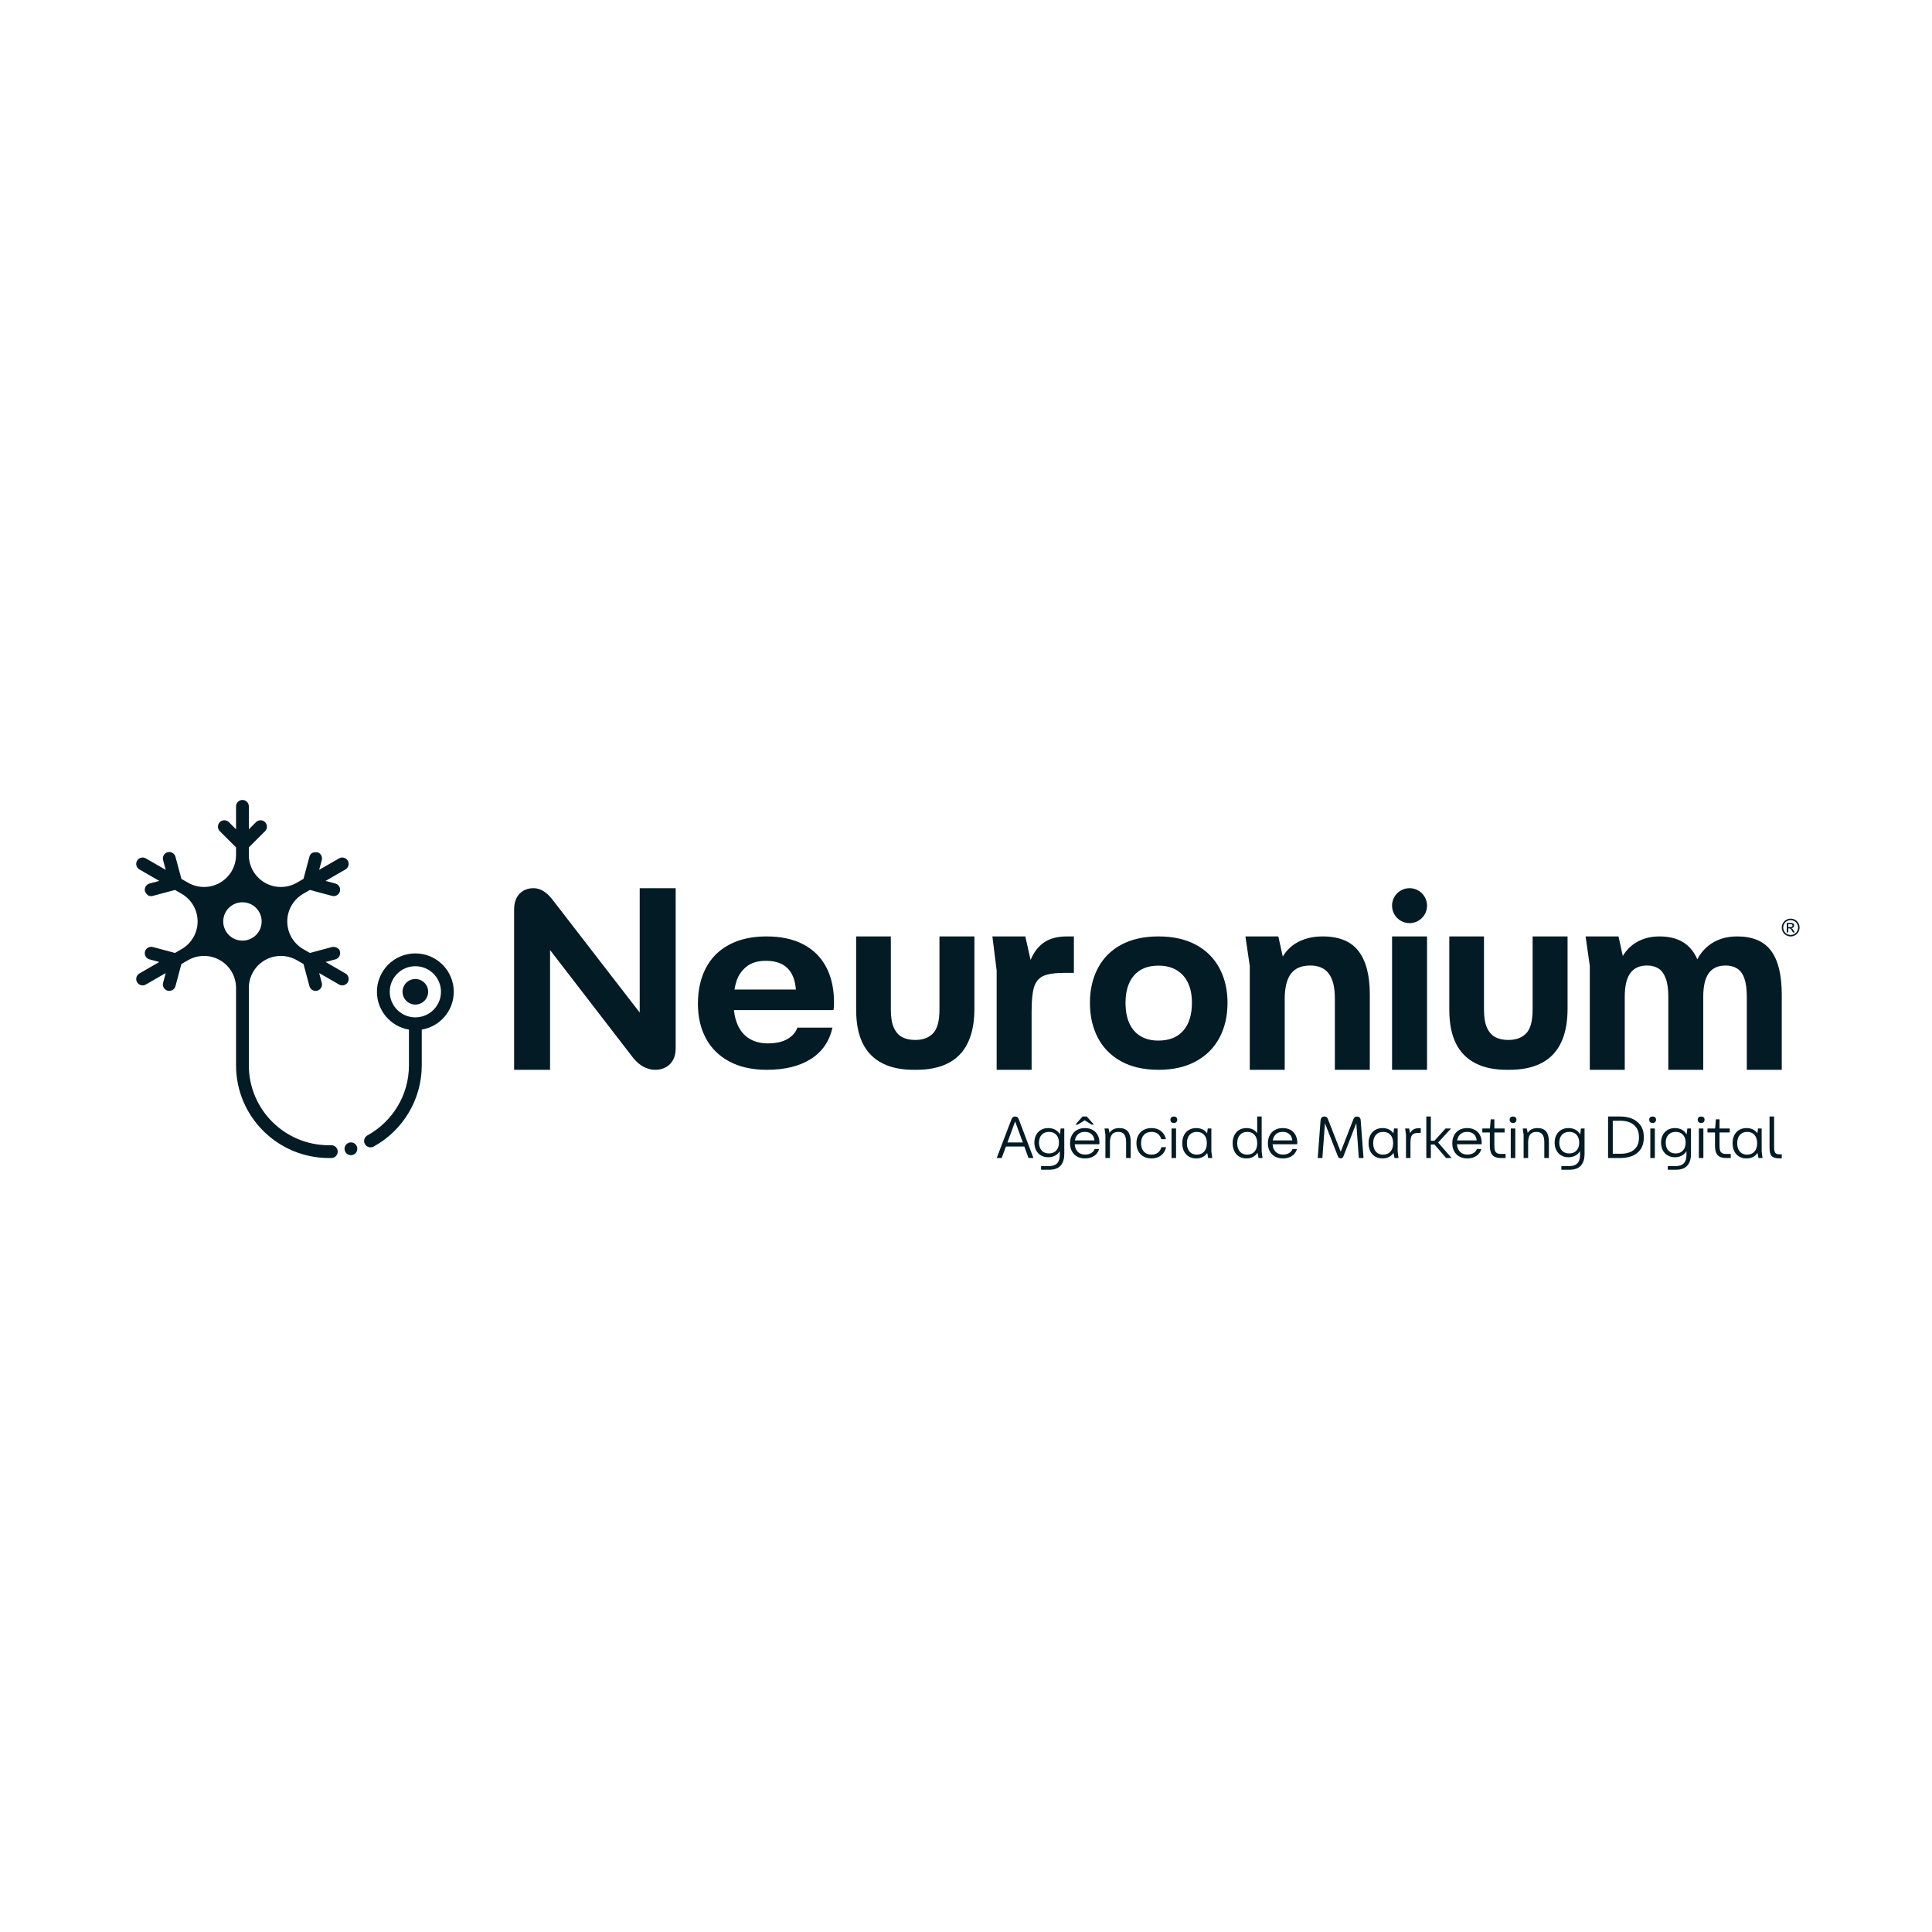
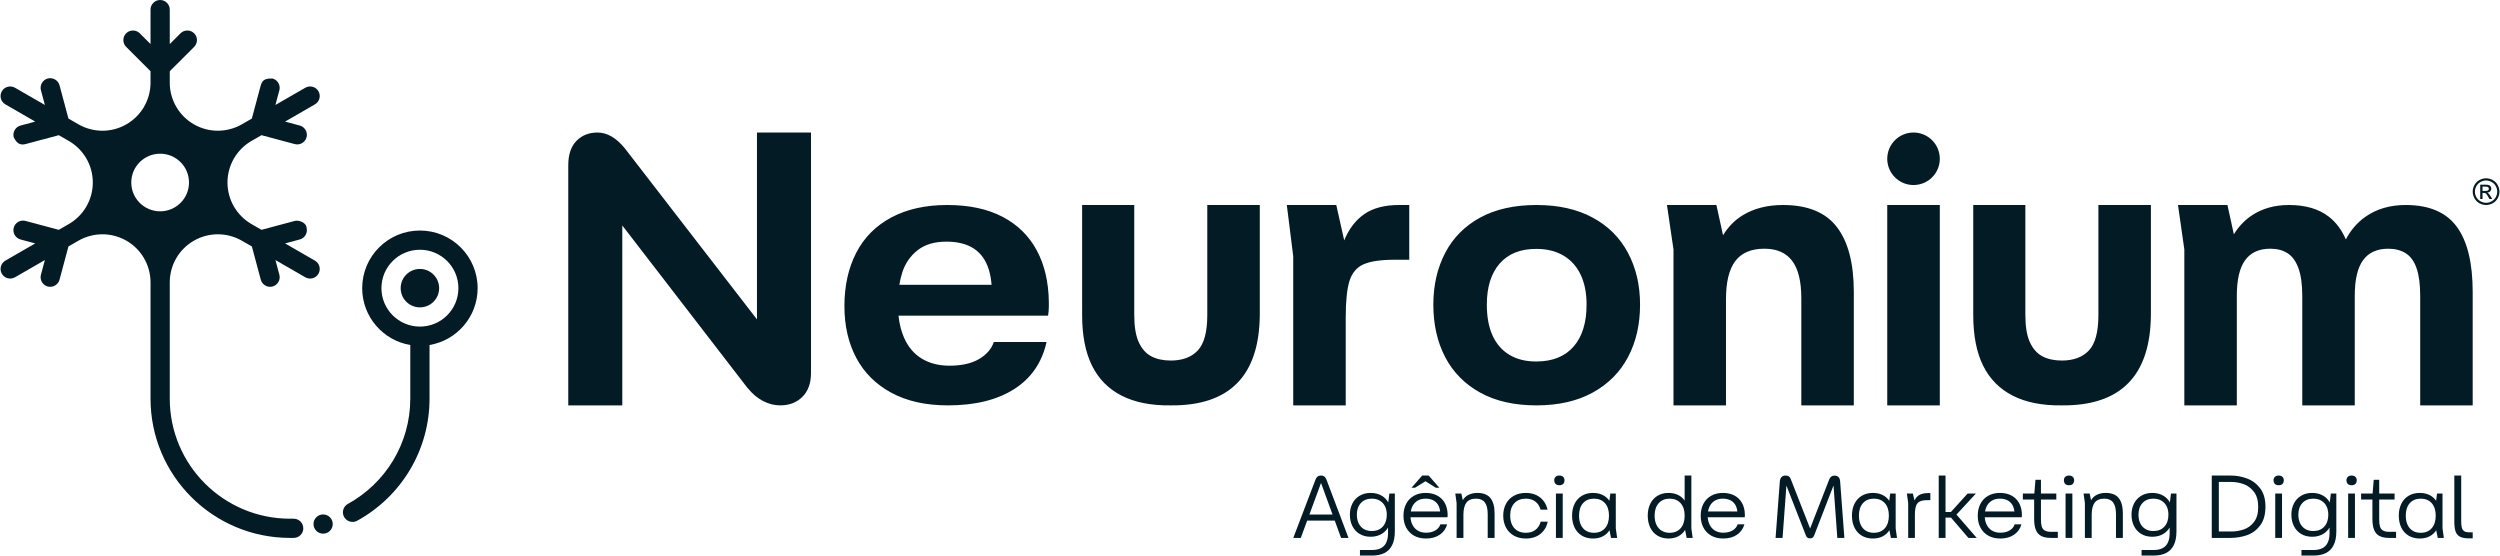
- <svg xmlns="http://www.w3.org/2000/svg" width="512" height="512" viewBox="0 0 512 512" fill="none">
+ <svg xmlns="http://www.w3.org/2000/svg" width="441" height="98" viewBox="36 212 441 98" fill="none">
  <g id="logo-site">
    <rect width="512" height="512" fill="white" />
    <g id="Neuronium - Logotipo Oficial 2025 6" clip-path="url(#clip0_294_3)">
      <g id="Camada_x0020_1">
        <g id="_3028127065168">
          <path id="Vector" d="M474.546 243.451C474.941 243.451 475.327 243.551 475.705 243.755C476.081 243.959 476.377 244.251 476.587 244.626C476.796 245.004 476.902 245.4 476.902 245.807C476.902 246.216 476.799 246.606 476.592 246.98C476.383 247.355 476.093 247.647 475.72 247.852C475.344 248.06 474.952 248.163 474.546 248.163C474.135 248.163 473.746 248.06 473.371 247.852C472.996 247.647 472.705 247.355 472.497 246.98C472.29 246.606 472.184 246.216 472.184 245.807C472.184 245.4 472.29 245.004 472.501 244.626C472.713 244.251 473.008 243.959 473.385 243.755C473.761 243.551 474.147 243.451 474.546 243.451ZM474.546 243.841C474.214 243.841 473.89 243.926 473.577 244.096C473.262 244.265 473.016 244.507 472.839 244.825C472.664 245.139 472.574 245.467 472.574 245.807C472.574 246.148 472.661 246.473 472.835 246.786C473.011 247.096 473.252 247.339 473.565 247.512C473.878 247.686 474.205 247.773 474.546 247.773C474.884 247.773 475.212 247.686 475.522 247.512C475.836 247.339 476.08 247.096 476.252 246.786C476.425 246.473 476.512 246.148 476.512 245.807C476.512 245.467 476.422 245.139 476.247 244.825C476.072 244.507 475.826 244.265 475.511 244.096C475.196 243.926 474.872 243.841 474.546 243.841ZM473.51 247.107V244.577H474.382C474.681 244.577 474.897 244.6 475.029 244.646C475.164 244.693 475.268 244.774 475.35 244.891C475.428 245.007 475.467 245.13 475.467 245.264C475.467 245.448 475.402 245.61 475.269 245.746C475.136 245.883 474.959 245.96 474.74 245.975C474.829 246.013 474.903 246.06 474.957 246.11C475.06 246.21 475.184 246.378 475.331 246.613L475.641 247.107H475.144L474.917 246.71C474.74 246.396 474.595 246.197 474.488 246.12C474.412 246.062 474.304 246.033 474.16 246.035H473.918V247.107H473.51ZM473.918 245.683H474.415C474.655 245.683 474.816 245.648 474.903 245.578C474.99 245.507 475.033 245.413 475.033 245.297C475.033 245.223 475.012 245.157 474.97 245.097C474.929 245.038 474.871 244.994 474.798 244.965C474.721 244.936 474.585 244.92 474.385 244.92H473.918V245.683Z" fill="#031B25" />
          <path id="Vector_2" d="M173.622 283.506C172.592 283.506 171.586 283.25 170.601 282.737C169.617 282.222 168.745 281.496 167.985 280.557L167.85 280.423L145.772 251.77V283.509H136.243V241.143C136.243 239.266 136.723 237.836 137.686 236.853C138.648 235.87 139.888 235.377 141.41 235.377C142.259 235.377 143.088 235.612 143.893 236.082C144.698 236.551 145.481 237.254 146.241 238.194L169.527 268.337H169.529V235.377H179.058V277.809C179.058 279.597 178.554 280.993 177.547 281.999C176.54 283.005 175.233 283.506 173.622 283.506ZM194.497 267.688C194.651 269.143 194.976 270.433 195.469 271.559C196.189 273.197 197.234 274.432 198.603 275.262C199.975 276.093 201.603 276.507 203.49 276.507C205.648 276.507 207.388 276.114 208.714 275.329C210.04 274.543 210.905 273.545 211.309 272.333H220.611C219.802 275.969 217.892 278.741 214.881 280.648C211.87 282.556 207.984 283.509 203.221 283.509C199.311 283.509 195.987 282.769 193.246 281.287C190.505 279.806 188.437 277.752 187.044 275.127C185.651 272.501 184.955 269.46 184.955 266.005C184.955 262.413 185.651 259.272 187.044 256.579C188.437 253.886 190.505 251.809 193.246 250.351C195.987 248.893 199.266 248.163 203.086 248.163C206.951 248.163 210.209 248.858 212.86 250.25C215.511 251.641 217.522 253.617 218.892 256.175C220.263 258.733 220.97 261.762 221.015 265.264V266.071C221.015 266.341 221.005 266.611 220.981 266.88C220.96 267.148 220.925 267.418 220.88 267.688H194.497ZM449.808 254.236C449.078 252.543 448.071 251.201 446.783 250.208C445.016 248.844 442.678 248.163 439.77 248.163C437.266 248.163 435.095 248.767 433.261 249.973C431.987 250.812 430.917 251.931 430.052 253.33L428.922 248.163H420.198L421.316 256.005V283.509H430.576V264.184C430.576 261.323 431.07 259.223 432.053 257.882C433.037 256.542 434.514 255.872 436.482 255.872C437.691 255.872 438.708 256.14 439.536 256.676C440.364 257.213 441.001 258.095 441.449 259.324C441.896 260.552 442.119 262.173 442.119 264.184V283.509H451.38V264.184C451.38 261.323 451.872 259.223 452.857 257.882C453.841 256.542 455.317 255.872 457.286 255.872C458.494 255.872 459.523 256.14 460.373 256.676C461.222 257.213 461.861 258.095 462.286 259.324C462.71 260.552 462.923 262.173 462.923 264.184V283.509H472.183V263.513C472.183 258.374 471.245 254.531 469.366 251.983C467.486 249.437 464.489 248.163 460.373 248.163C457.599 248.163 455.228 248.855 453.259 250.241C451.824 251.251 450.673 252.583 449.808 254.236ZM339.944 253.495L338.774 248.163H330.051L331.203 256.005V283.509H340.463V264.787C340.463 261.748 341.012 259.503 342.107 258.05C343.204 256.598 344.915 255.872 347.241 255.872C349.434 255.872 351.068 256.587 352.141 258.017C353.214 259.446 353.751 261.636 353.751 264.586V283.509H363.013V263.513C363.013 258.464 362.017 254.643 360.026 252.051C358.035 249.458 354.869 248.163 350.531 248.163C347.756 248.163 345.385 248.767 343.416 249.973C342.007 250.837 340.849 252.011 339.944 253.495ZM210.914 262.235V262.233C210.831 261.206 210.659 260.285 210.399 259.474C209.882 257.858 209.006 256.646 207.771 255.839C206.535 255.03 204.928 254.627 202.951 254.627C200.839 254.627 199.143 255.131 197.862 256.142C196.582 257.15 195.684 258.453 195.166 260.046C194.945 260.728 194.771 261.458 194.645 262.235H210.914ZM368.91 283.509H378.182V248.163H368.91V283.509ZM373.546 235.377C376.105 235.377 378.182 237.452 378.182 240.008C378.182 242.565 376.105 244.639 373.546 244.639C370.985 244.639 368.91 242.565 368.91 240.008C368.91 237.452 370.985 235.377 373.546 235.377ZM399.715 283.509C396.271 283.554 393.384 282.985 391.058 281.8C388.732 280.616 386.987 278.851 385.823 276.504C384.661 274.158 384.079 271.175 384.079 267.556V248.163H393.273V267.556C393.273 269.611 393.541 271.22 394.078 272.382C394.615 273.543 395.354 274.371 396.292 274.862C397.233 275.353 398.373 275.6 399.715 275.6C401.773 275.6 403.362 275.007 404.479 273.823C405.598 272.639 406.158 270.55 406.158 267.556V248.163H415.419V267.556C415.374 272.918 414.043 276.929 411.425 279.587C408.808 282.247 404.904 283.554 399.715 283.509ZM307.04 283.509C303.129 283.509 299.815 282.757 297.097 281.254C294.378 279.749 292.323 277.662 290.93 274.993C289.537 272.321 288.841 269.236 288.841 265.735C288.841 262.323 289.537 259.282 290.93 256.613C292.323 253.941 294.378 251.866 297.097 250.385C299.815 248.903 303.129 248.163 307.04 248.163C310.904 248.163 314.207 248.903 316.948 250.385C319.689 251.866 321.767 253.941 323.181 256.613C324.598 259.282 325.306 262.323 325.306 265.735C325.306 269.236 324.598 272.321 323.181 274.993C321.767 277.662 319.689 279.749 316.948 281.254C314.207 282.757 310.904 283.509 307.04 283.509ZM306.972 275.767C309.848 275.767 312.049 274.891 313.577 273.142C315.105 271.391 315.87 268.922 315.87 265.735C315.87 263.67 315.521 261.909 314.825 260.451C314.128 258.991 313.117 257.869 311.791 257.084C310.466 256.298 308.86 255.905 306.972 255.905C304.186 255.905 302.04 256.769 300.535 258.497C299.03 260.226 298.277 262.638 298.277 265.735C298.277 267.889 298.614 269.708 299.288 271.188C299.962 272.669 300.95 273.803 302.254 274.588C303.557 275.374 305.129 275.767 306.972 275.767ZM264.125 257.213L262.995 248.163H271.719L273.117 254.397C273.968 252.341 275.163 250.789 276.707 249.738C278.251 248.689 280.275 248.163 282.78 248.163H284.592V257.816H282.176C279.627 257.816 277.748 258.084 276.539 258.62C275.332 259.156 274.505 260.129 274.056 261.536C273.609 262.944 273.386 265.1 273.386 268.005C273.386 273.172 273.386 278.341 273.386 283.509H264.125C264.125 274.743 264.125 265.979 264.125 257.213ZM242.524 283.509C239.079 283.554 236.193 282.985 233.867 281.8C231.541 280.616 229.795 278.851 228.633 276.504C227.469 274.158 226.887 271.175 226.887 267.556V248.163H236.081V267.556C236.081 269.611 236.349 271.22 236.886 272.382C237.423 273.543 238.162 274.371 239.101 274.862C240.041 275.353 241.181 275.6 242.524 275.6C244.581 275.6 246.17 275.007 247.289 273.823C248.406 272.639 248.966 270.55 248.966 267.556V248.163H258.227V267.556C258.182 272.918 256.851 276.929 254.234 279.587C251.617 282.247 247.714 283.554 242.524 283.509Z" fill="#031B25" />
          <path id="Vector_3" d="M426.155 295.886H429.457C430.475 295.886 431.448 296.058 432.378 296.405C433.308 296.75 434.082 297.332 434.7 298.148C435.318 298.966 435.627 300.04 435.627 301.37C435.627 302.753 435.318 303.856 434.7 304.679C434.082 305.501 433.31 306.075 432.386 306.4C431.461 306.724 430.486 306.887 429.457 306.887H426.155V295.886ZM429.597 305.756C430.356 305.756 431.09 305.634 431.802 305.394C432.513 305.153 433.115 304.713 433.609 304.073C434.102 303.434 434.349 302.554 434.349 301.434C434.349 300.312 434.099 299.424 433.602 298.77C433.102 298.115 432.497 297.658 431.786 297.402C431.075 297.145 430.345 297.018 429.597 297.018H427.401V305.756H429.597Z" fill="#031B25" />
          <path id="Vector_4" d="M437.353 305.75V300.118V299.06H438.551V305.75V306.887H437.353V305.75Z" fill="#031B25" />
          <path id="Vector_5" d="M437.959 297.597C437.669 297.597 437.445 297.519 437.29 297.364C437.133 297.209 437.057 296.99 437.057 296.71C437.057 296.461 437.136 296.261 437.297 296.112C437.458 295.961 437.679 295.886 437.959 295.886C438.241 295.886 438.461 295.961 438.622 296.112C438.783 296.261 438.863 296.461 438.863 296.71C438.863 296.99 438.785 297.209 438.629 297.364C438.474 297.519 438.251 297.597 437.959 297.597Z" fill="#031B25" />
          <path id="Vector_6" d="M450.213 305.75V300.118V299.06H451.412V305.75V306.887H450.213V305.75Z" fill="#031B25" />
          <path id="Vector_7" d="M450.821 297.597C450.53 297.597 450.306 297.519 450.151 297.364C449.994 297.209 449.917 296.99 449.917 296.71C449.917 296.461 449.997 296.261 450.158 296.112C450.319 295.961 450.54 295.886 450.821 295.886C451.101 295.886 451.322 295.961 451.483 296.112C451.644 296.261 451.724 296.461 451.724 296.71C451.724 296.99 451.647 297.209 451.49 297.364C451.335 297.519 451.111 297.597 450.821 297.597Z" fill="#031B25" />
          <path id="Vector_8" d="M457.454 306.887C456.757 306.887 456.194 306.778 455.764 306.561C455.333 306.342 455.013 305.989 454.804 305.502C454.597 305.014 454.494 304.366 454.494 303.557V300.118H452.499V299.06H454.527L454.727 296.632H455.692V299.06H458.404V300.118H455.692V303.666C455.692 304.175 455.74 304.581 455.833 304.888C455.926 305.194 456.103 305.424 456.363 305.579C456.623 305.736 456.997 305.813 457.484 305.813H458.669V306.887H457.454Z" fill="#031B25" />
          <path id="Vector_9" d="M462.84 306.995C462.093 306.995 461.439 306.827 460.877 306.491C460.317 306.153 459.887 305.678 459.591 305.066C459.295 304.455 459.147 303.749 459.147 302.95C459.147 302.172 459.295 301.479 459.591 300.873C459.887 300.266 460.317 299.793 460.877 299.457C461.439 299.119 462.093 298.951 462.84 298.951C463.567 298.951 464.201 299.106 464.741 299.418C465.139 299.647 465.468 299.956 465.728 300.343L465.893 299.06H466.86V305.191L467.093 306.887H466.018L465.751 305.531C465.455 305.99 465.073 306.342 464.608 306.591C464.104 306.861 463.515 306.995 462.84 306.995ZM463.011 305.985C463.831 305.985 464.478 305.717 464.952 305.184C465.423 304.649 465.66 303.904 465.66 302.95C465.66 302.017 465.423 301.285 464.952 300.756C464.478 300.227 463.831 299.963 463.011 299.963C462.202 299.963 461.56 300.227 461.087 300.756C460.614 301.285 460.379 302.017 460.379 302.95C460.379 303.584 460.485 304.127 460.698 304.584C460.91 305.04 461.215 305.388 461.61 305.627C462.004 305.865 462.472 305.985 463.011 305.985Z" fill="#031B25" />
          <path id="Vector_10" d="M471.483 306.965C470.808 306.965 470.286 306.863 469.917 306.662C469.548 306.459 469.295 306.147 469.154 305.727C469.013 305.308 468.943 304.734 468.943 304.008V296.897V295.886H470.158V304.117C470.158 304.553 470.203 304.901 470.291 305.16C470.38 305.42 470.525 305.608 470.727 305.727C470.93 305.847 471.213 305.907 471.576 305.907H472.184V306.965H471.483Z" fill="#031B25" />
          <path id="Vector_11" d="M403.775 300.74L403.542 299.06H404.616L404.862 300.237C405.077 299.873 405.358 299.586 405.707 299.379C406.184 299.093 406.76 298.951 407.436 298.951C408.496 298.951 409.266 299.257 409.749 299.869C410.233 300.48 410.473 301.383 410.473 302.576V306.887H409.259V302.685C409.259 301.762 409.089 301.077 408.752 300.631C408.414 300.185 407.898 299.963 407.203 299.963C406.424 299.963 405.858 300.196 405.504 300.663C405.151 301.13 404.974 301.84 404.974 302.795V306.887H403.775V300.74Z" fill="#031B25" />
          <path id="Vector_12" d="M400.975 297.597C400.683 297.597 400.46 297.519 400.304 297.364C400.149 297.209 400.071 296.99 400.071 296.71C400.071 296.461 400.151 296.261 400.312 296.112C400.473 295.961 400.693 295.886 400.975 295.886C401.255 295.886 401.475 295.961 401.636 296.112C401.798 296.261 401.877 296.461 401.877 296.71C401.877 296.99 401.8 297.209 401.644 297.364C401.488 297.519 401.265 297.597 400.975 297.597Z" fill="#031B25" />
          <path id="Vector_13" d="M400.367 305.75V300.118V299.06H401.567V305.75V306.887H400.367V305.75Z" fill="#031B25" />
          <path id="Vector_14" d="M392.83 299.06H398.734V300.118H392.83V299.06Z" fill="#031B25" />
          <path id="Vector_15" d="M397.784 306.887C397.089 306.887 396.525 306.778 396.094 306.561C395.663 306.342 395.343 305.989 395.136 305.502C394.928 305.014 394.824 304.366 394.824 303.557V299.48L395.058 296.632H396.024V303.666C396.024 304.175 396.07 304.581 396.165 304.888C396.258 305.194 396.435 305.424 396.694 305.579C396.954 305.736 397.327 305.813 397.816 305.813H399V306.887H397.784Z" fill="#031B25" />
          <path id="Vector_16" d="M377.99 295.886H379.19V302.312H380.141L383.085 299.06H384.549L381.12 302.776L384.69 306.887H383.226L380.157 303.308H379.19V306.887H377.99V295.886Z" fill="#031B25" />
          <path id="Vector_17" d="M372.604 305.75V300.74L372.526 300.164L372.37 299.06H373.43L373.71 300.289C373.919 299.843 374.213 299.514 374.598 299.3C374.982 299.087 375.481 298.982 376.094 298.982H376.515V300.227H376.047C375.435 300.227 374.969 300.305 374.653 300.46C374.337 300.615 374.113 300.88 373.982 301.254C373.853 301.627 373.788 302.167 373.788 302.872V305.75V306.887H372.604V305.75Z" fill="#031B25" />
          <path id="Vector_18" d="M366.547 305.985C367.369 305.985 368.014 305.717 368.487 305.184C368.96 304.649 369.196 303.904 369.196 302.95C369.196 302.017 368.96 301.285 368.487 300.756C368.014 300.227 367.369 299.963 366.547 299.963C365.738 299.963 365.096 300.227 364.623 300.756C364.15 301.285 363.915 302.017 363.915 302.95C363.915 303.584 364.021 304.127 364.234 304.584C364.446 305.04 364.751 305.388 365.146 305.627C365.54 305.865 366.008 305.985 366.547 305.985ZM366.376 306.995C365.629 306.995 364.974 306.827 364.413 306.491C363.853 306.153 363.423 305.678 363.127 305.066C362.831 304.455 362.683 303.749 362.683 302.95C362.683 302.172 362.831 301.479 363.127 300.873C363.423 300.266 363.853 299.793 364.413 299.457C364.974 299.119 365.629 298.951 366.376 298.951C367.103 298.951 367.737 299.106 368.277 299.418C368.675 299.647 369.004 299.956 369.264 300.343L369.429 299.06H370.396V305.191L370.629 306.887H369.554L369.288 305.531C368.991 305.99 368.609 306.342 368.145 306.591C367.64 306.861 367.051 306.995 366.376 306.995Z" fill="#031B25" />
          <path id="Vector_19" d="M355.287 306.965C355.112 306.965 354.964 306.929 354.843 306.856C354.724 306.784 354.623 306.633 354.54 306.404L351.034 297.425L351.143 297.395L350.442 306.887H349.212L349.959 296.944C349.991 296.58 350.094 296.313 350.271 296.142C350.448 295.971 350.682 295.886 350.972 295.886C351.159 295.886 351.313 295.913 351.432 295.971C351.551 296.028 351.649 296.107 351.728 296.212C351.806 296.316 351.876 296.455 351.938 296.632L355.303 305.226L358.652 296.632C358.725 296.445 358.81 296.297 358.91 296.189C359.008 296.08 359.115 296.005 359.23 295.963C359.343 295.922 359.473 295.9 359.619 295.9C359.888 295.9 360.112 295.978 360.289 296.134C360.465 296.29 360.569 296.544 360.599 296.896L361.348 306.887H360.102L359.415 297.395L359.51 297.441L356.036 306.404C355.942 306.623 355.846 306.771 355.747 306.848C355.648 306.926 355.495 306.965 355.287 306.965Z" fill="#031B25" />
          <path id="Vector_20" d="M330.524 305.985C331.345 305.985 331.991 305.717 332.464 305.184C332.937 304.649 333.172 303.904 333.172 302.95C333.172 302.017 332.934 301.285 332.456 300.756C331.978 300.227 331.335 299.963 330.524 299.963C329.714 299.963 329.07 300.23 328.592 300.763C328.115 301.298 327.876 302.027 327.876 302.95C327.876 303.583 327.984 304.127 328.202 304.584C328.421 305.04 328.73 305.388 329.129 305.627C329.53 305.865 329.994 305.985 330.524 305.985ZM330.322 306.995C329.583 306.995 328.938 306.827 328.382 306.491C327.826 306.153 327.401 305.678 327.105 305.066C326.809 304.455 326.661 303.749 326.661 302.95C326.661 302.172 326.809 301.479 327.105 300.873C327.401 300.266 327.826 299.793 328.382 299.457C328.938 299.119 329.583 298.951 330.322 298.951C331.049 298.951 331.68 299.106 332.214 299.418C332.597 299.641 332.918 299.938 333.172 300.311V295.886H334.356V305.207L334.591 306.887H333.53L333.252 305.479C332.95 305.962 332.557 306.333 332.075 306.591C331.57 306.861 330.987 306.995 330.322 306.995Z" fill="#031B25" />
          <path id="Vector_21" d="M317.177 305.985C317.997 305.985 318.644 305.717 319.115 305.184C319.589 304.649 319.825 303.904 319.825 302.95C319.825 302.017 319.589 301.285 319.115 300.756C318.644 300.227 317.997 299.963 317.177 299.963C316.366 299.963 315.724 300.227 315.253 300.756C314.78 301.285 314.543 302.017 314.543 302.95C314.543 303.584 314.651 304.127 314.862 304.584C315.076 305.04 315.379 305.388 315.774 305.627C316.168 305.865 316.636 305.985 317.177 305.985ZM317.006 306.995C316.257 306.995 315.603 306.827 315.042 306.491C314.481 306.153 314.053 305.678 313.757 305.066C313.461 304.455 313.313 303.749 313.313 302.95C313.313 302.172 313.461 301.479 313.757 300.873C314.053 300.266 314.481 299.793 315.042 299.457C315.603 299.119 316.257 298.951 317.006 298.951C317.733 298.951 318.365 299.106 318.905 299.418C319.304 299.647 319.632 299.956 319.893 300.343L320.059 299.06H321.025V305.191L321.259 306.887H320.183L319.916 305.531C319.619 305.99 319.239 306.342 318.773 306.591C318.27 306.861 317.68 306.995 317.006 306.995Z" fill="#031B25" />
          <path id="Vector_22" d="M311.074 297.597C310.782 297.597 310.559 297.519 310.404 297.364C310.247 297.209 310.17 296.99 310.17 296.71C310.17 296.461 310.25 296.261 310.411 296.112C310.572 295.961 310.792 295.886 311.074 295.886C311.354 295.886 311.575 295.961 311.736 296.112C311.897 296.261 311.976 296.461 311.976 296.71C311.976 296.99 311.9 297.209 311.743 297.364C311.588 297.519 311.364 297.597 311.074 297.597Z" fill="#031B25" />
          <path id="Vector_23" d="M310.466 305.75V300.118V299.06H311.664V305.75V306.887H310.466V305.75Z" fill="#031B25" />
          <path id="Vector_24" d="M305.157 306.995C304.347 306.995 303.64 306.824 303.038 306.482C302.436 306.14 301.973 305.663 301.652 305.05C301.33 304.439 301.169 303.739 301.169 302.95C301.169 302.172 301.33 301.479 301.652 300.873C301.973 300.266 302.436 299.793 303.038 299.457C303.64 299.119 304.347 298.951 305.157 298.951C305.833 298.951 306.435 299.073 306.965 299.316C307.494 299.56 307.929 299.905 308.273 300.351C308.616 300.798 308.854 301.317 308.99 301.908H307.758C307.583 301.285 307.271 300.805 306.824 300.467C306.377 300.131 305.821 299.963 305.157 299.963C304.305 299.963 303.633 300.227 303.14 300.756C302.646 301.285 302.4 302.017 302.4 302.95C302.4 303.584 302.511 304.127 302.735 304.584C302.958 305.04 303.277 305.388 303.692 305.627C304.107 305.865 304.596 305.985 305.157 305.985C305.833 305.985 306.396 305.813 306.847 305.471C307.3 305.129 307.609 304.646 307.774 304.024H309.021C308.823 304.937 308.387 305.66 307.712 306.194C307.037 306.729 306.185 306.995 305.157 306.995Z" fill="#031B25" />
          <g id="Group">
            <path id="Vector_25" d="M286.875 295.886H288.012L289.897 298.035H289.273L287.187 296.726H287.716L285.612 298.035H284.99L286.875 295.886ZM287.544 306.995C286.734 306.995 286.03 306.827 285.434 306.491C284.836 306.153 284.376 305.681 284.054 305.073C283.733 304.468 283.572 303.769 283.572 302.981C283.572 302.182 283.73 301.479 284.047 300.873C284.363 300.266 284.819 299.793 285.411 299.457C286.003 299.119 286.692 298.951 287.481 298.951C288.272 298.951 288.954 299.106 289.53 299.418C290.108 299.73 290.552 300.167 290.862 300.733C291.174 301.298 291.341 301.959 291.361 302.717V302.888C291.361 302.94 291.358 302.996 291.354 303.059C291.348 303.121 291.341 303.183 291.329 303.246H284.813C284.845 303.72 284.949 304.146 285.129 304.521C285.348 304.978 285.662 305.333 286.072 305.588C286.483 305.842 286.978 305.969 287.56 305.969C288.214 305.969 288.765 305.832 289.211 305.556C289.658 305.282 289.949 304.926 290.084 304.491H291.283C291.055 305.279 290.614 305.894 289.96 306.334C289.305 306.775 288.5 306.995 287.544 306.995ZM290.039 302.218C290.006 301.88 289.928 301.573 289.803 301.301C289.606 300.864 289.31 300.532 288.915 300.305C288.52 300.076 288.037 299.963 287.467 299.963C286.885 299.963 286.394 300.095 285.994 300.359C285.595 300.624 285.296 300.979 285.099 301.425C284.99 301.672 284.91 301.937 284.861 302.218H290.039Z" fill="#031B25" />
          </g>
          <path id="Vector_26" d="M268.031 296.663C268.104 296.465 268.19 296.31 268.288 296.196C268.387 296.083 268.496 296.002 268.616 295.955C268.735 295.909 268.873 295.886 269.028 295.886C269.184 295.886 269.319 295.909 269.433 295.955C269.548 296.002 269.654 296.083 269.752 296.196C269.851 296.31 269.937 296.465 270.009 296.663L273.873 306.887H272.565L271.453 303.837H266.583L265.46 306.887H264.137L268.031 296.663ZM271.061 302.763L269.028 297.192L266.978 302.763H271.061Z" fill="#031B25" />
          <path id="Vector_27" d="M292.946 300.74L292.712 299.06H293.788L294.033 300.237C294.249 299.873 294.531 299.586 294.879 299.379C295.356 299.093 295.932 298.951 296.608 298.951C297.668 298.951 298.438 299.257 298.921 299.869C299.405 300.48 299.646 301.383 299.646 302.576V306.887H298.431V302.685C298.431 301.762 298.261 301.077 297.925 300.631C297.586 300.185 297.07 299.963 296.373 299.963C295.596 299.963 295.03 300.196 294.676 300.663C294.323 301.13 294.146 301.84 294.146 302.795V306.887H292.946V300.74Z" fill="#031B25" />
          <g id="Group_2">
            <path id="Vector_28" d="M339.977 306.995C339.168 306.995 338.464 306.827 337.866 306.491C337.268 306.153 336.81 305.681 336.487 305.073C336.165 304.468 336.004 303.769 336.004 302.981C336.004 302.182 336.162 301.479 336.479 300.873C336.797 300.266 337.251 299.793 337.843 299.457C338.435 299.119 339.125 298.951 339.915 298.951C340.704 298.951 341.388 299.106 341.964 299.418C342.54 299.73 342.984 300.167 343.296 300.733C343.606 301.298 343.773 301.959 343.793 302.717V302.888C343.793 302.94 343.792 302.996 343.786 303.059C343.78 303.121 343.773 303.183 343.763 303.246H337.245C337.277 303.72 337.383 304.146 337.563 304.521C337.78 304.978 338.094 305.333 338.504 305.588C338.915 305.842 339.411 305.969 339.993 305.969C340.648 305.969 341.198 305.832 341.644 305.556C342.09 305.282 342.382 304.926 342.517 304.491H343.717C343.487 305.279 343.046 305.894 342.392 306.334C341.737 306.775 340.932 306.995 339.977 306.995ZM342.473 302.218C342.438 301.88 342.36 301.573 342.237 301.301C342.039 300.864 341.743 300.533 341.348 300.305C340.954 300.076 340.471 299.963 339.899 299.963C339.317 299.963 338.827 300.095 338.428 300.359C338.027 300.624 337.728 300.979 337.531 301.425C337.422 301.672 337.342 301.937 337.294 302.218H342.473Z" fill="#031B25" />
          </g>
          <g id="Group_3">
            <path id="Vector_29" d="M388.846 306.995C388.036 306.995 387.332 306.827 386.734 306.491C386.138 306.153 385.678 305.681 385.356 305.073C385.034 304.468 384.873 303.769 384.873 302.981C384.873 302.182 385.031 301.479 385.349 300.873C385.665 300.266 386.119 299.793 386.711 299.457C387.303 299.119 387.994 298.951 388.783 298.951C389.573 298.951 390.256 299.106 390.832 299.418C391.408 299.73 391.852 300.167 392.164 300.733C392.476 301.298 392.642 301.959 392.663 302.717V302.888C392.663 302.94 392.66 302.996 392.655 303.059C392.65 303.121 392.642 303.183 392.631 303.246H386.113C386.145 303.72 386.251 304.146 386.431 304.521C386.649 304.978 386.964 305.333 387.373 305.588C387.783 305.842 388.28 305.969 388.862 305.969C389.516 305.969 390.066 305.832 390.513 305.556C390.96 305.282 391.25 304.926 391.385 304.491H392.585C392.356 305.279 391.915 305.894 391.26 306.334C390.606 306.775 389.802 306.995 388.846 306.995ZM391.341 302.218C391.308 301.88 391.228 301.573 391.105 301.301C390.908 300.864 390.612 300.533 390.217 300.305C389.822 300.076 389.339 299.963 388.767 299.963C388.187 299.963 387.695 300.095 387.296 300.359C386.895 300.624 386.596 300.979 386.399 301.425C386.29 301.672 386.212 301.937 386.163 302.218H391.341Z" fill="#031B25" />
          </g>
          <path id="Vector_30" fill-rule="evenodd" clip-rule="evenodd" d="M277.983 305.674C278.803 305.674 279.45 305.414 279.923 304.895C280.394 304.376 280.631 303.676 280.631 302.795C280.631 302.224 280.525 301.725 280.312 301.301C280.098 300.875 279.792 300.546 279.393 300.312C278.993 300.079 278.523 299.963 277.983 299.963C277.173 299.963 276.532 300.219 276.059 300.733C275.586 301.246 275.349 301.934 275.349 302.795C275.349 303.375 275.457 303.884 275.668 304.32C275.882 304.755 276.186 305.089 276.581 305.323C276.976 305.556 277.443 305.674 277.983 305.674ZM280.889 300.643C280.64 300.18 280.297 299.806 279.86 299.519C279.283 299.14 278.591 298.951 277.78 298.951C277.043 298.951 276.397 299.116 275.841 299.448C275.285 299.78 274.859 300.237 274.563 300.818C274.267 301.399 274.119 302.057 274.119 302.795C274.119 303.541 274.267 304.211 274.563 304.802C274.859 305.394 275.285 305.855 275.841 306.187C276.397 306.519 277.043 306.685 277.78 306.685C278.559 306.685 279.236 306.501 279.813 306.133C280.245 305.858 280.59 305.497 280.85 305.049V306.047C280.85 306.721 280.743 307.278 280.529 307.72C280.318 308.161 280.003 308.487 279.588 308.7C279.173 308.913 278.658 309.019 278.045 309.019H275.895V310H278.029C278.881 310 279.604 309.854 280.196 309.564C280.788 309.274 281.245 308.812 281.565 308.178C281.888 307.546 282.049 306.732 282.049 305.736V299.06H281.084L280.889 300.643Z" fill="#031B25" />
          <path id="Vector_31" fill-rule="evenodd" clip-rule="evenodd" d="M415.86 305.674C416.681 305.674 417.328 305.414 417.8 304.895C418.273 304.376 418.509 303.676 418.509 302.795C418.509 302.224 418.402 301.725 418.19 301.301C417.977 300.875 417.671 300.546 417.27 300.312C416.871 300.079 416.401 299.963 415.86 299.963C415.05 299.963 414.409 300.219 413.936 300.733C413.464 301.246 413.228 301.934 413.228 302.795C413.228 303.375 413.333 303.884 413.547 304.32C413.76 304.755 414.063 305.089 414.458 305.323C414.853 305.556 415.32 305.674 415.86 305.674ZM418.766 300.643C418.518 300.18 418.174 299.806 417.737 299.519C417.161 299.14 416.468 298.951 415.658 298.951C414.921 298.951 414.274 299.116 413.718 299.448C413.162 299.78 412.737 300.237 412.441 300.818C412.145 301.399 411.997 302.057 411.997 302.795C411.997 303.541 412.145 304.211 412.441 304.802C412.737 305.394 413.162 305.855 413.718 306.187C414.274 306.519 414.921 306.685 415.658 306.685C416.437 306.685 417.115 306.501 417.691 306.133C418.122 305.858 418.467 305.497 418.727 305.049V306.047C418.727 306.721 418.621 307.278 418.408 307.72C418.194 308.161 417.881 308.487 417.465 308.7C417.05 308.913 416.536 309.019 415.922 309.019H413.773V310H415.908C416.759 310 417.481 309.854 418.073 309.564C418.665 309.274 419.122 308.812 419.444 308.178C419.766 307.546 419.927 306.732 419.927 305.736V299.06H418.961L418.766 300.643Z" fill="#031B25" />
          <path id="Vector_32" fill-rule="evenodd" clip-rule="evenodd" d="M444.062 305.674C444.883 305.674 445.531 305.414 446.002 304.895C446.475 304.376 446.712 303.676 446.712 302.795C446.712 302.224 446.604 301.725 446.393 301.301C446.179 300.875 445.873 300.546 445.473 300.312C445.074 300.079 444.603 299.963 444.062 299.963C443.252 299.963 442.611 300.219 442.14 300.733C441.666 301.246 441.43 301.934 441.43 302.795C441.43 303.375 441.536 303.884 441.749 304.32C441.963 304.755 442.266 305.089 442.66 305.323C443.055 305.556 443.522 305.674 444.062 305.674ZM446.969 300.643C446.72 300.18 446.377 299.806 445.94 299.519C445.364 299.14 444.67 298.951 443.86 298.951C443.123 298.951 442.476 299.116 441.92 299.448C441.365 299.78 440.94 300.237 440.643 300.818C440.347 301.399 440.199 302.057 440.199 302.795C440.199 303.541 440.347 304.211 440.643 304.802C440.94 305.394 441.365 305.855 441.92 306.187C442.476 306.519 443.123 306.685 443.86 306.685C444.64 306.685 445.317 306.501 445.893 306.133C446.324 305.858 446.67 305.497 446.929 305.049V306.047C446.929 306.721 446.824 307.278 446.61 307.72C446.397 308.161 446.083 308.487 445.667 308.7C445.252 308.913 444.738 309.019 444.125 309.019H441.976V310H444.11C444.962 310 445.683 309.854 446.275 309.564C446.867 309.274 447.324 308.812 447.646 308.178C447.968 307.546 448.129 306.732 448.129 305.736V299.06H447.163L446.969 300.643Z" fill="#031B25" />
          <path id="Vector_33" fill-rule="evenodd" clip-rule="evenodd" d="M110.074 259.443C111.947 259.443 113.466 260.961 113.466 262.833C113.466 264.703 111.947 266.221 110.074 266.221C108.197 266.221 106.678 264.703 106.678 262.833C106.678 260.961 108.197 259.443 110.074 259.443ZM96.493 302.37C96.493 301.718 96.865 301.151 97.404 300.87C103.944 297.258 108.374 290.305 108.374 282.321V272.859C103.561 272.052 99.89 267.87 99.89 262.833C99.89 257.217 104.448 252.666 110.074 252.666C115.696 252.666 120.254 257.217 120.254 262.833C120.254 267.87 116.586 272.052 111.77 272.859V282.321C111.77 291.293 106.888 299.519 99.022 303.85C97.908 304.473 96.493 303.676 96.493 302.37ZM87.806 306.887C88.745 306.887 89.502 306.13 89.502 305.194C89.502 304.257 88.745 303.499 87.806 303.499C87.816 303.483 87.241 303.499 87.16 303.499C75.446 303.499 65.946 294.015 65.946 282.321V274.694V269.862V261.69C65.986 258.806 67.506 256.013 70.189 254.465C72.873 252.921 76.048 253.002 78.57 254.407L80.43 255.476L82.003 261.341C82.245 262.239 83.18 262.78 84.081 262.539C84.981 262.297 85.522 261.364 85.279 260.465L84.587 257.872L89.855 260.913C90.664 261.378 91.708 261.1 92.173 260.293C92.642 259.484 92.364 258.442 91.555 257.978L86.284 254.937L88.877 254.244C89.781 254.004 90.318 253.067 90.077 252.167C90.077 251.356 88.791 250.76 88 250.97L82.126 252.541L80.297 251.489C77.802 250.012 76.129 247.297 76.129 244.193C76.129 241.117 77.772 238.423 80.228 236.94L82.126 235.847L88 237.418C88.9 237.66 89.834 237.12 90.077 236.221C90.318 235.321 89.778 234.385 88.877 234.144L86.284 233.451L91.555 230.41C92.364 229.945 92.642 228.904 92.178 228.096C91.708 227.288 90.664 227.01 89.855 227.478L84.583 230.516L85.279 227.923C85.522 227.025 84.981 226.091 84.081 225.849C83.132 225.849 82.317 225.874 82 227.048L80.426 232.912L78.605 233.964C76.078 235.386 72.883 235.475 70.189 233.924C67.506 232.376 65.989 229.586 65.946 226.701V224.566L70.245 220.27C70.908 219.612 70.908 218.532 70.245 217.874C69.587 217.216 68.505 217.216 67.845 217.874L65.946 219.772V213.694C65.946 212.764 65.184 212 64.249 212C63.315 212 62.553 212.764 62.553 213.694V219.772L60.654 217.874C59.994 217.216 58.913 217.216 58.254 217.874C57.594 218.532 57.594 219.612 58.254 220.27L62.553 224.563V226.701C62.51 229.586 60.993 232.376 58.307 233.924C55.619 235.475 52.431 235.386 49.904 233.97L48.073 232.912L46.5 227.048C46.258 226.148 45.321 225.608 44.419 225.849C43.518 226.091 42.977 227.025 43.219 227.923L43.916 230.516L38.644 227.478C37.835 227.01 36.791 227.293 36.326 228.096C35.857 228.904 36.136 229.945 36.944 230.41L42.217 233.451L39.622 234.144C38.723 234.385 38.181 235.321 38.422 236.221C38.852 237.079 39.399 237.714 40.5 237.418L46.374 235.847L48.25 236.927C50.717 238.41 52.37 241.108 52.37 244.193C52.37 247.305 50.691 250.022 48.188 251.495L46.374 252.541L40.5 250.97C39.599 250.728 38.665 251.269 38.422 252.167C38.181 253.067 38.723 254.004 39.622 254.244L42.217 254.937L36.944 257.978C36.138 258.442 35.857 259.484 36.326 260.293C36.791 261.1 37.835 261.378 38.644 260.913L43.916 257.872L43.219 260.465C42.977 261.364 43.518 262.297 44.419 262.539C45.321 262.78 46.258 262.239 46.5 261.341L48.073 255.476L49.942 254.397C52.461 253.002 55.633 252.924 58.307 254.465C60.993 256.013 62.51 258.806 62.553 261.69V274.694V282.321C62.553 295.889 73.57 306.887 87.16 306.887C87.378 306.887 87.591 306.887 87.806 306.887ZM92.999 306.137C92.062 306.137 91.303 305.376 91.303 304.44C91.303 303.507 92.062 302.747 92.999 302.747C93.938 302.747 94.695 303.507 94.695 304.44C94.695 305.376 93.938 306.137 92.999 306.137ZM64.249 239.113C67.062 239.113 69.341 241.385 69.341 244.193C69.341 247.002 67.062 249.276 64.249 249.276C61.439 249.276 59.158 247.002 59.158 244.193C59.158 241.385 61.439 239.113 64.249 239.113ZM110.074 256.056C113.823 256.056 116.862 259.091 116.862 262.833C116.862 266.577 113.823 269.611 110.074 269.611C106.324 269.611 103.286 266.577 103.286 262.833C103.286 259.091 106.324 256.056 110.074 256.056Z" fill="#031B25" />
        </g>
      </g>
    </g>
  </g>
  <defs>
    <clipPath id="clip0_294_3">
      <rect width="441" height="98" fill="white" transform="translate(36 212)" />
    </clipPath>
  </defs>
</svg>
